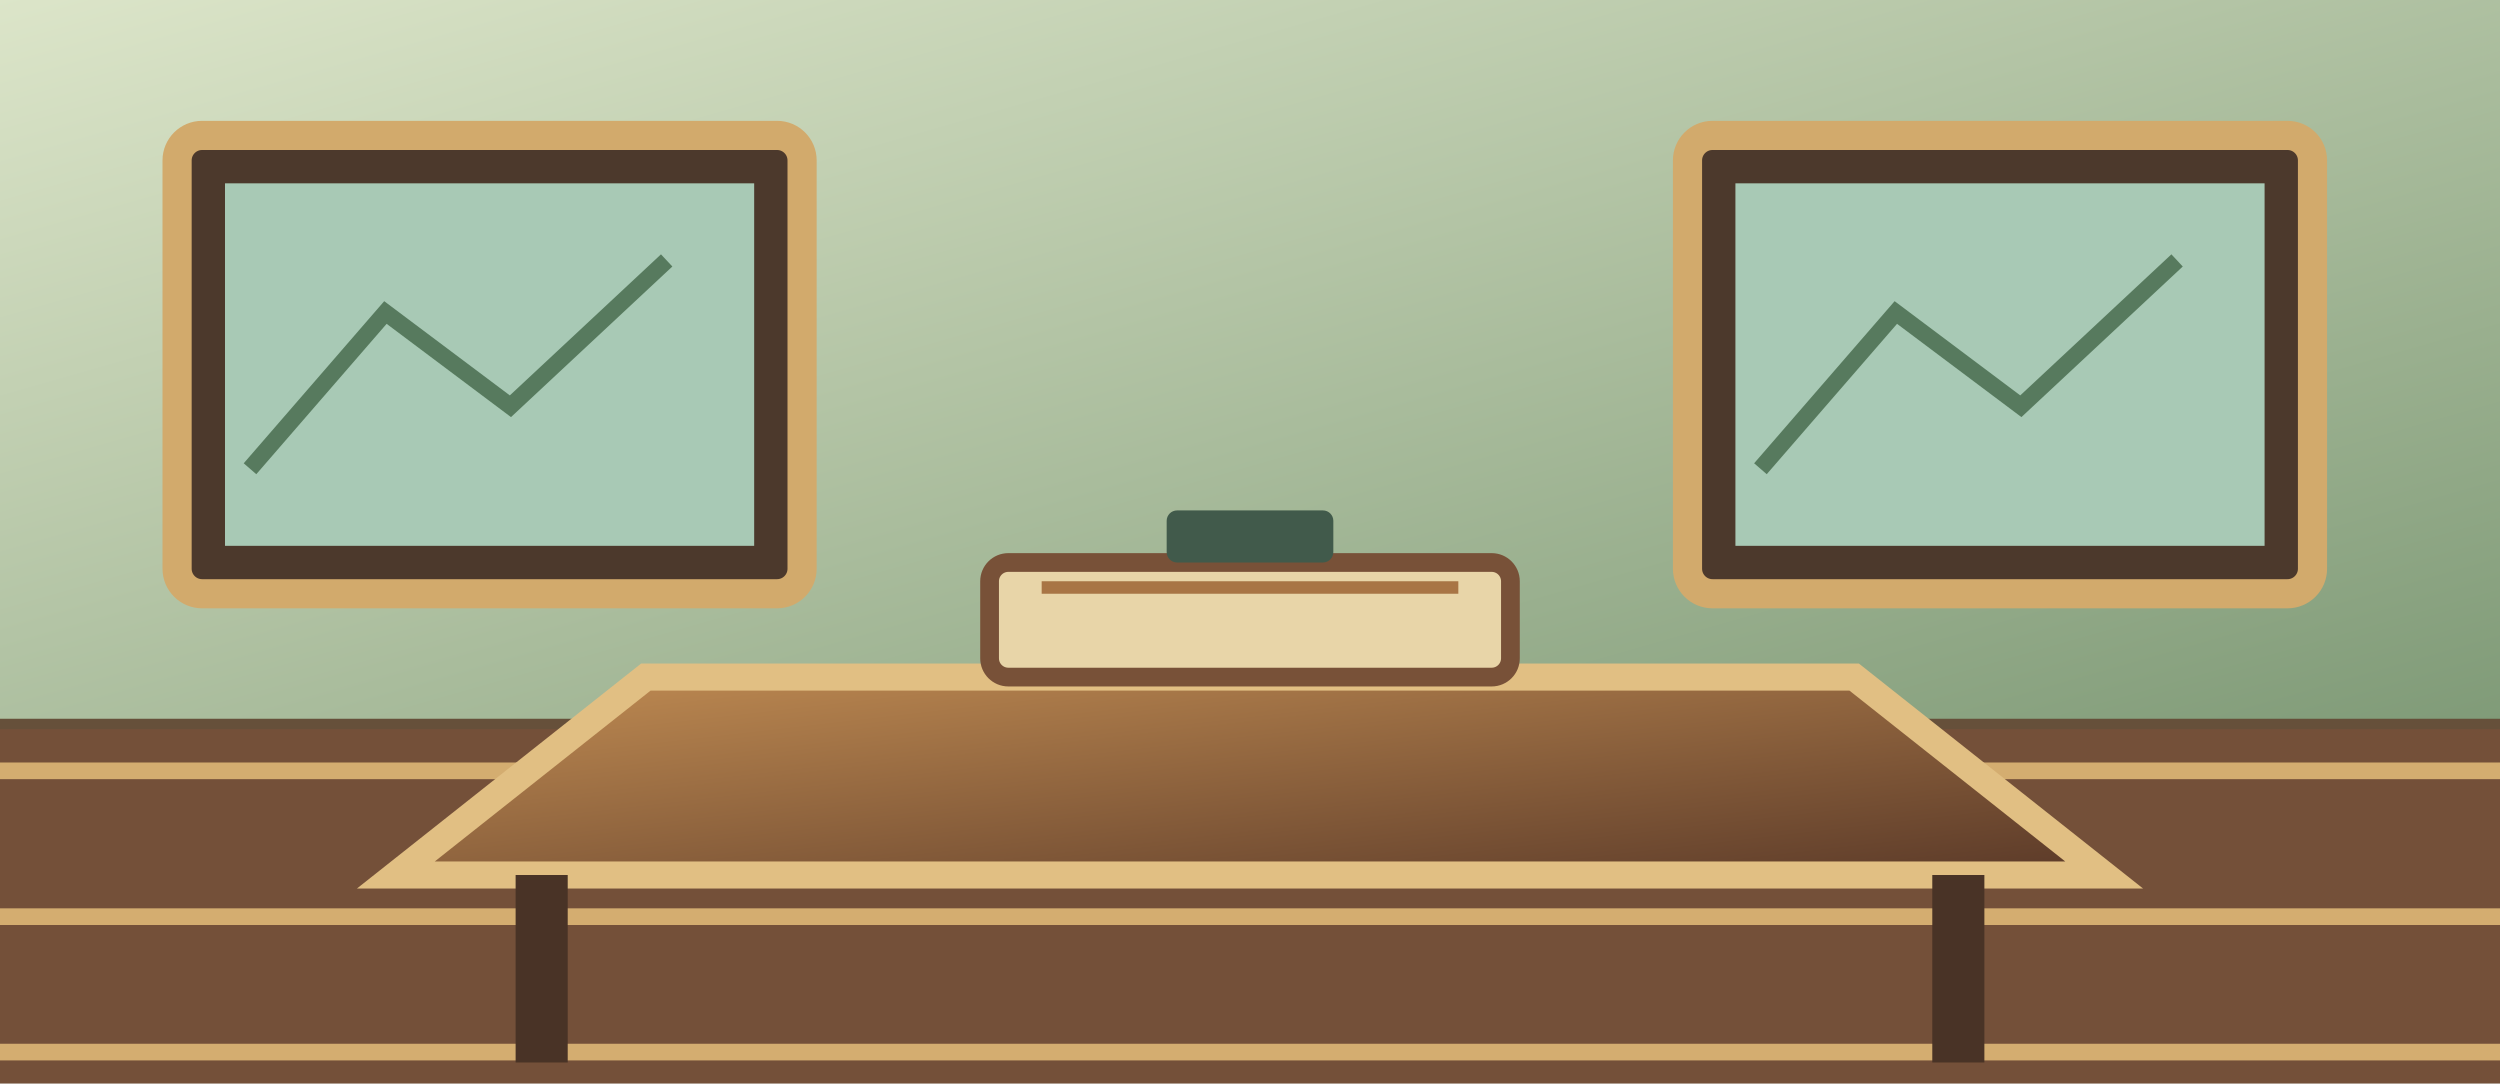
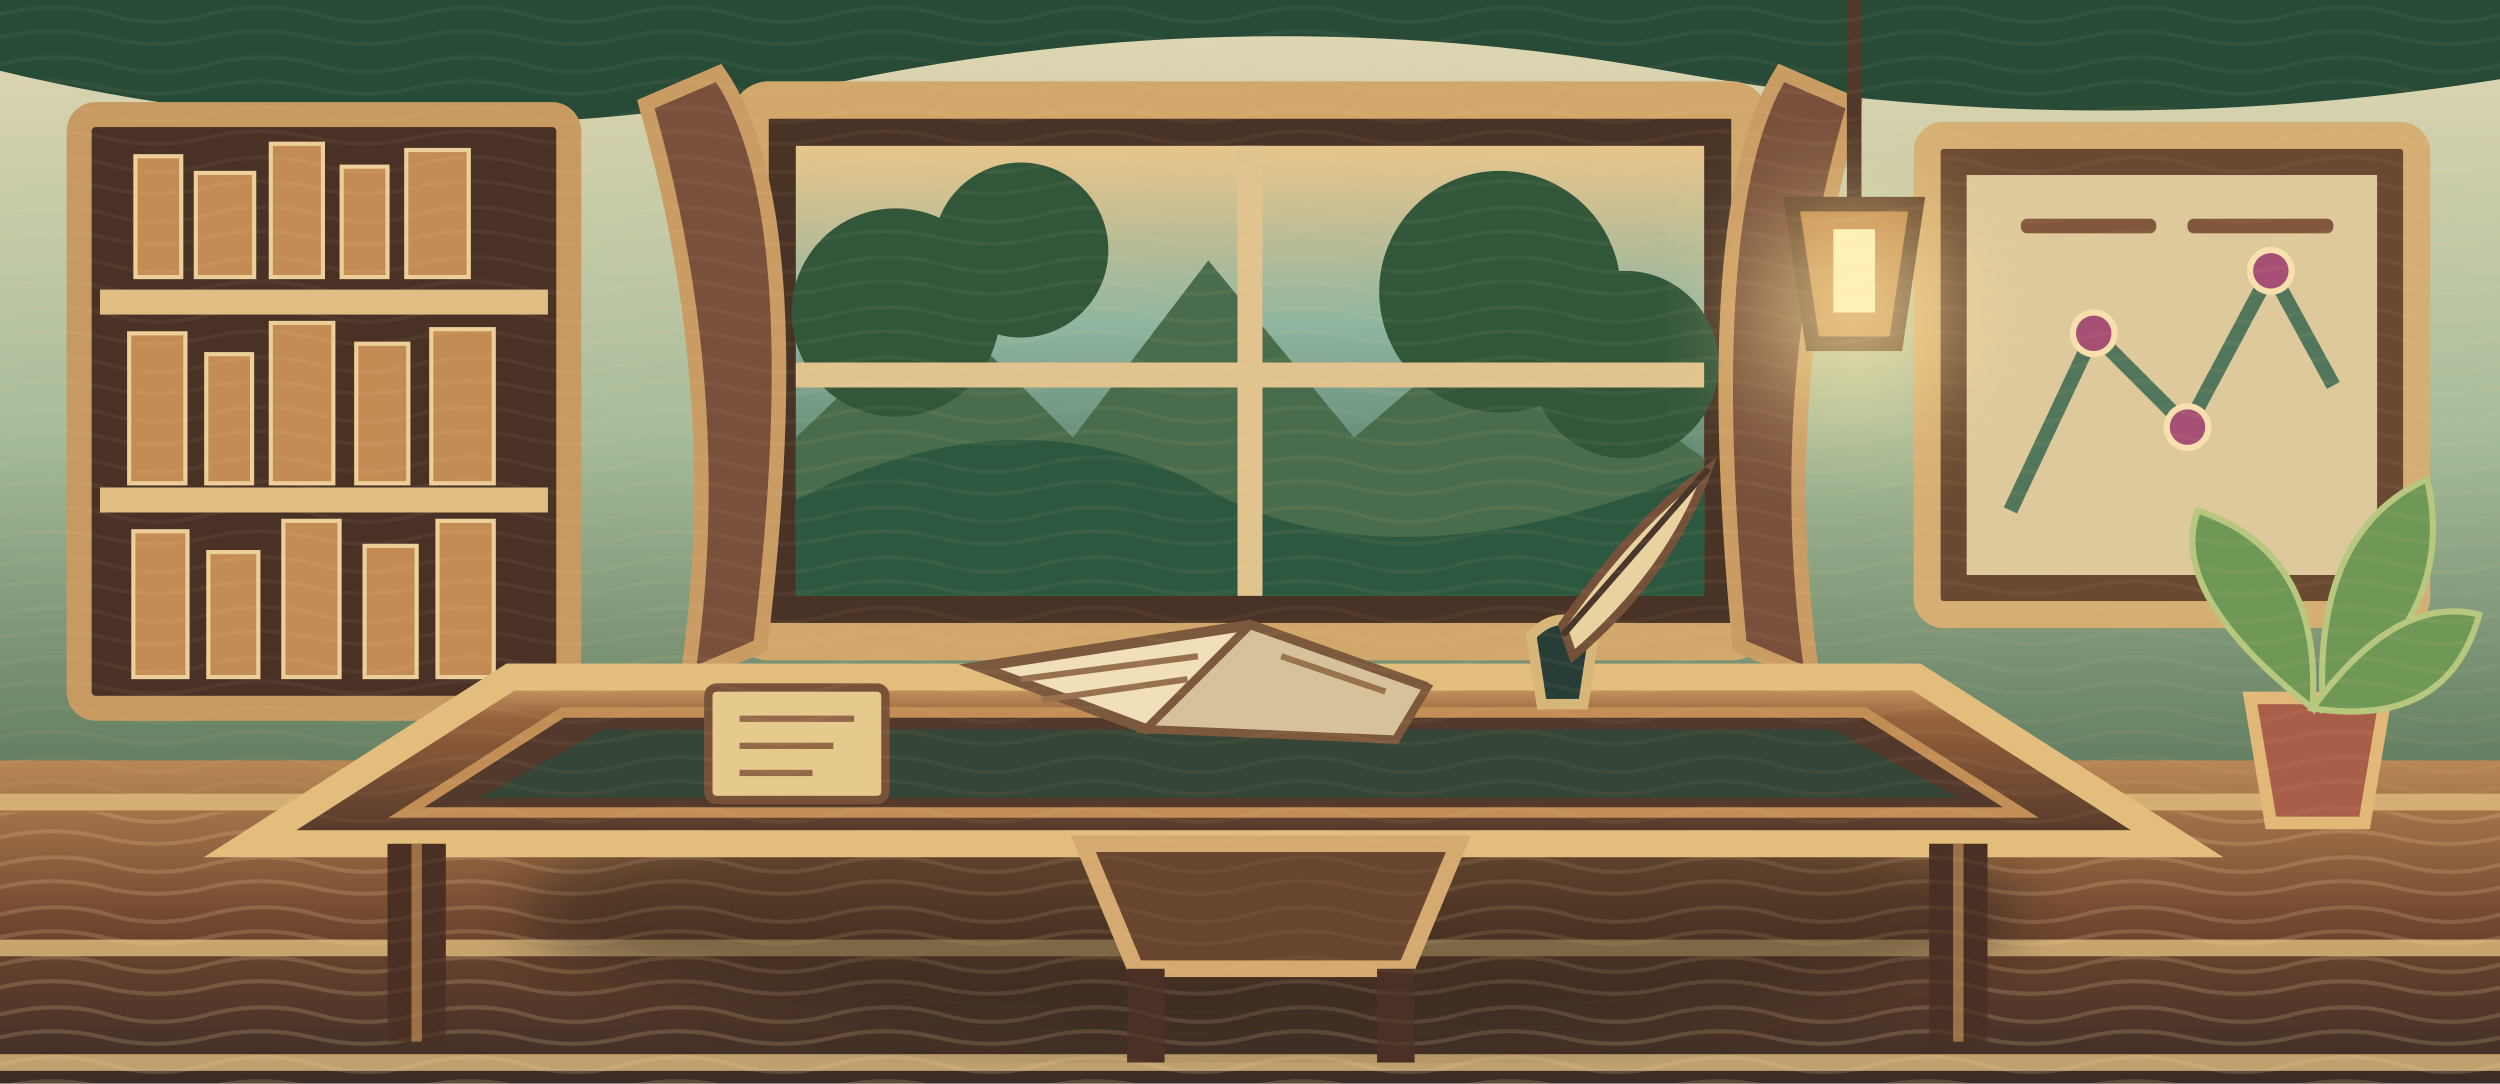
<svg xmlns="http://www.w3.org/2000/svg" viewBox="0 0 1200 520">
  <defs>
-     <linearGradient id="wall" y2="1">
-       <stop stop-color="#dce5c9" />
-       <stop offset="1" stop-color="#809b78" />
+     <linearGradient id="wall" x2="0" y2="1">
+       <stop stop-color="#e3d8b5" />
+       <stop offset=".55" stop-color="#a9bd9b" />
+       <stop offset="1" stop-color="#627d60" />
    </linearGradient>
-     <linearGradient id="wood" y2="1">
-       <stop stop-color="#c28d53" />
-       <stop offset="1" stop-color="#5a3928" />
+     <linearGradient id="timber" x2="0" y2="1">
+       <stop stop-color="#b98755" />
+       <stop offset=".5" stop-color="#71472f" />
+       <stop offset="1" stop-color="#392b25" />
    </linearGradient>
+     <linearGradient id="desk" x2="0" y2="1">
+       <stop stop-color="#d6a56b" />
+       <stop offset=".25" stop-color="#95613b" />
+       <stop offset="1" stop-color="#513629" />
+     </linearGradient>
+     <linearGradient id="window" x2="0" y2="1">
+       <stop stop-color="#e8c58b" />
+       <stop offset=".4" stop-color="#8fb5a0" />
+       <stop offset="1" stop-color="#345d46" />
+     </linearGradient>
+     <radialGradient id="lamp">
+       <stop stop-color="#fff0b7" stop-opacity=".85" />
+       <stop offset="1" stop-color="#ffda87" stop-opacity="0" />
+     </radialGradient>
+     <filter id="shadow">
+       <feGaussianBlur stdDeviation="12" />
+     </filter>
+     <filter id="soft">
+       <feGaussianBlur stdDeviation="22" />
+     </filter>
+     <pattern id="woodgrain" width="100" height="24" patternUnits="userSpaceOnUse">
+       <path d="M0 7Q28 0 52 7T100 7M0 18Q25 12 50 18T100 18" fill="none" stroke="#f3d29a" stroke-opacity=".15" stroke-width="2" />
+     </pattern>
  </defs>
-   <rect width="1200" height="520" fill="#66503a" />
-   <rect width="1200" height="345" fill="url(#wall)" />
-   <path d="M0 350H1200V520H0Z" fill="#745039" />
-   <path d="M0 370H1200M0 440H1200M0 505H1200" stroke="#d4ad70" stroke-width="8" />
-   <rect x="85" y="65" width="300" height="220" rx="12" fill="#4c392c" stroke="#d2aa6c" stroke-width="14" />
-   <rect x="108" y="88" width="254" height="174" fill="#a8c9b5" />
-   <path d="M120 225L185 150 245 195 320 125" fill="none" stroke="#577a5e" stroke-width="8" />
-   <rect x="810" y="65" width="300" height="220" rx="12" fill="#4c392c" stroke="#d2aa6c" stroke-width="14" />
-   <rect x="833" y="88" width="254" height="174" fill="#a8c9b5" />
-   <path d="M845 225L910 150 970 195 1045 125" fill="none" stroke="#577a5e" stroke-width="8" />
-   <path d="M310 325L890 325 1010 420 190 420Z" fill="url(#wood)" stroke="#e1bf83" stroke-width="13" />
-   <path d="M260 420V510M940 420V510" stroke="#493326" stroke-width="25" />
-   <rect x="475" y="270" width="250" height="55" rx="9" fill="#e8d5a8" stroke="#785138" stroke-width="9" />
-   <path d="M500 282H700" stroke="#a87545" stroke-width="6" />
-   <rect x="560" y="245" width="80" height="25" rx="5" fill="#415a4b" />
+   <rect width="1200" height="520" fill="#59402e" />
+   <rect width="1200" height="370" fill="url(#wall)" />
+   <path d="M0 0H1200V38Q1000 70 800 34T400 40T0 34Z" fill="#284b37" />
+   <path d="M0 365H1200V520H0Z" fill="url(#timber)" />
+   <path d="M0 385H1200M0 455H1200M0 510H1200" stroke="#e0bd80" stroke-width="8" opacity=".8" />
+   <path d="M0 390H1200V520H0Z" fill="url(#woodgrain)" />
+   <rect x="360" y="48" width="480" height="260" rx="9" fill="#493326" stroke="#d2a76b" stroke-width="18" />
+   <rect x="382" y="70" width="436" height="216" fill="url(#window)" />
+   <path d="M382 210L450 145 515 210 580 125 650 210 720 150 818 220V286H382Z" fill="#496d4c" />
+   <path d="M382 240Q490 185 580 235T818 225V286H382Z" fill="#2c5840" />
+   <g fill="#31563a">
+     <circle cx="430" cy="150" r="50" />
+     <circle cx="490" cy="120" r="42" />
+     <circle cx="720" cy="140" r="58" />
+     <circle cx="780" cy="175" r="45" />
+   </g>
+   <path d="M600 70V286M382 180H818" stroke="#e0c38e" stroke-width="12" />
+   <path d="M345 35Q390 100 365 310L330 325Q350 190 310 50Z" fill="#78503b" stroke="#c99c64" stroke-width="7" />
+   <path d="M855 35Q815 100 835 310L870 325Q850 190 890 50Z" fill="#78503b" stroke="#c99c64" stroke-width="7" />
+   <rect x="38" y="55" width="235" height="285" rx="8" fill="#493126" stroke="#c79a61" stroke-width="12" />
+   <path d="M48 145H263M48 240H263" stroke="#dfbd83" stroke-width="12" />
+   <g fill="#c48c55" stroke="#edcf99" stroke-width="2">
+     <rect x="65" y="75" width="22" height="58" />
+     <rect x="94" y="83" width="28" height="50" />
+     <rect x="130" y="69" width="25" height="64" />
+     <rect x="164" y="80" width="22" height="53" />
+     <rect x="195" y="72" width="30" height="61" />
+     <rect x="62" y="160" width="27" height="72" />
+     <rect x="99" y="170" width="22" height="62" />
+     <rect x="130" y="155" width="30" height="77" />
+     <rect x="171" y="165" width="25" height="67" />
+     <rect x="207" y="158" width="30" height="74" />
+     <rect x="64" y="255" width="26" height="70" />
+     <rect x="100" y="265" width="24" height="60" />
+     <rect x="136" y="250" width="27" height="75" />
+     <rect x="175" y="262" width="25" height="63" />
+     <rect x="210" y="250" width="27" height="75" />
+   </g>
+   <rect x="925" y="65" width="235" height="230" rx="8" fill="#6a4932" stroke="#d5ae74" stroke-width="13" />
+   <rect x="944" y="84" width="197" height="192" fill="#ddc99b" />
+   <path d="M965 245L1005 160 1050 205 1090 130 1120 185" fill="none" stroke="#52765b" stroke-width="7" />
+   <g fill="#a64f75" stroke="#f7e0ad" stroke-width="3">
+     <circle cx="1005" cy="160" r="10" />
+     <circle cx="1050" cy="205" r="10" />
+     <circle cx="1090" cy="130" r="10" />
+   </g>
+   <g fill="#80563c">
+     <rect x="970" y="105" width="65" height="7" rx="3" />
+     <rect x="1050" y="105" width="70" height="7" rx="3" />
+   </g>
+   <path d="M890 0V100" stroke="#51382a" stroke-width="7" />
+   <path d="M860 98H920L910 165H870Z" fill="#c18a4e" stroke="#63442e" stroke-width="7" />
+   <circle cx="890" cy="150" r="75" fill="url(#lamp)" filter="url(#soft)" />
+   <path d="M880 110H900V150H880Z" fill="#fff0b5" />
+   <path d="M1080 335L1145 335L1135 395H1090Z" fill="#a95e49" stroke="#e1b878" stroke-width="6" />
+   <g fill="#6f9857" stroke="#b7c77e" stroke-width="3">
+     <path d="M1110 340Q1040 285 1055 245Q1115 265 1110 340Z" />
+     <path d="M1115 340Q1110 255 1165 230Q1180 295 1115 340Z" />
+     <path d="M1110 340Q1150 285 1190 295Q1175 350 1110 340Z" />
+   </g>
+   <ellipse cx="610" cy="438" rx="360" ry="60" fill="#211c18" opacity=".45" filter="url(#shadow)" />
+   <path d="M245 325L920 325L1045 405L120 405Z" fill="url(#desk)" stroke="#e2bd7c" stroke-width="13" />
+   <path d="M270 342L895 342L970 390L195 390Z" fill="#53392b" stroke="#c28e56" stroke-width="5" />
+   <path d="M290 350L880 350L940 383L230 383Z" fill="#30483a" opacity=".85" />
+   <path d="M200 405V500M940 405V500" stroke="#4a3024" stroke-width="28" />
+   <path d="M200 405V500M940 405V500" stroke="#c18d55" stroke-width="5" opacity=".7" />
+   <path d="M470 320L600 300L685 330L550 350Z" fill="#f0dfb9" stroke="#7c593c" stroke-width="5" />
+   <path d="M600 300L685 330L670 355L550 350Z" fill="#d5c19a" stroke="#7c593c" stroke-width="4" />
+   <path d="M490 326L575 315M500 336L570 326M615 315L665 332" stroke="#98714e" stroke-width="3" />
+   <path d="M735 305Q750 290 765 305L760 338H740Z" fill="#273e38" stroke="#d6b779" stroke-width="5" />
+   <path d="M750 300Q785 250 820 225Q802 275 755 315Z" fill="#e8d2a0" stroke="#76513a" stroke-width="4" />
+   <path d="M750 305L820 225" stroke="#49372b" stroke-width="3" />
+   <rect x="340" y="330" width="85" height="54" rx="4" fill="#e6c98d" stroke="#785138" stroke-width="4" />
+   <path d="M355 345H410M355 358H400M355 371H390" stroke="#936849" stroke-width="3" />
+   <path d="M520 405L700 405L675 465H545Z" fill="#68452f" stroke="#d4aa70" stroke-width="8" />
+   <path d="M550 465V510M670 465V510" stroke="#4a3025" stroke-width="18" />
+   <rect width="1200" height="520" fill="url(#woodgrain)" opacity=".35" />
</svg>
